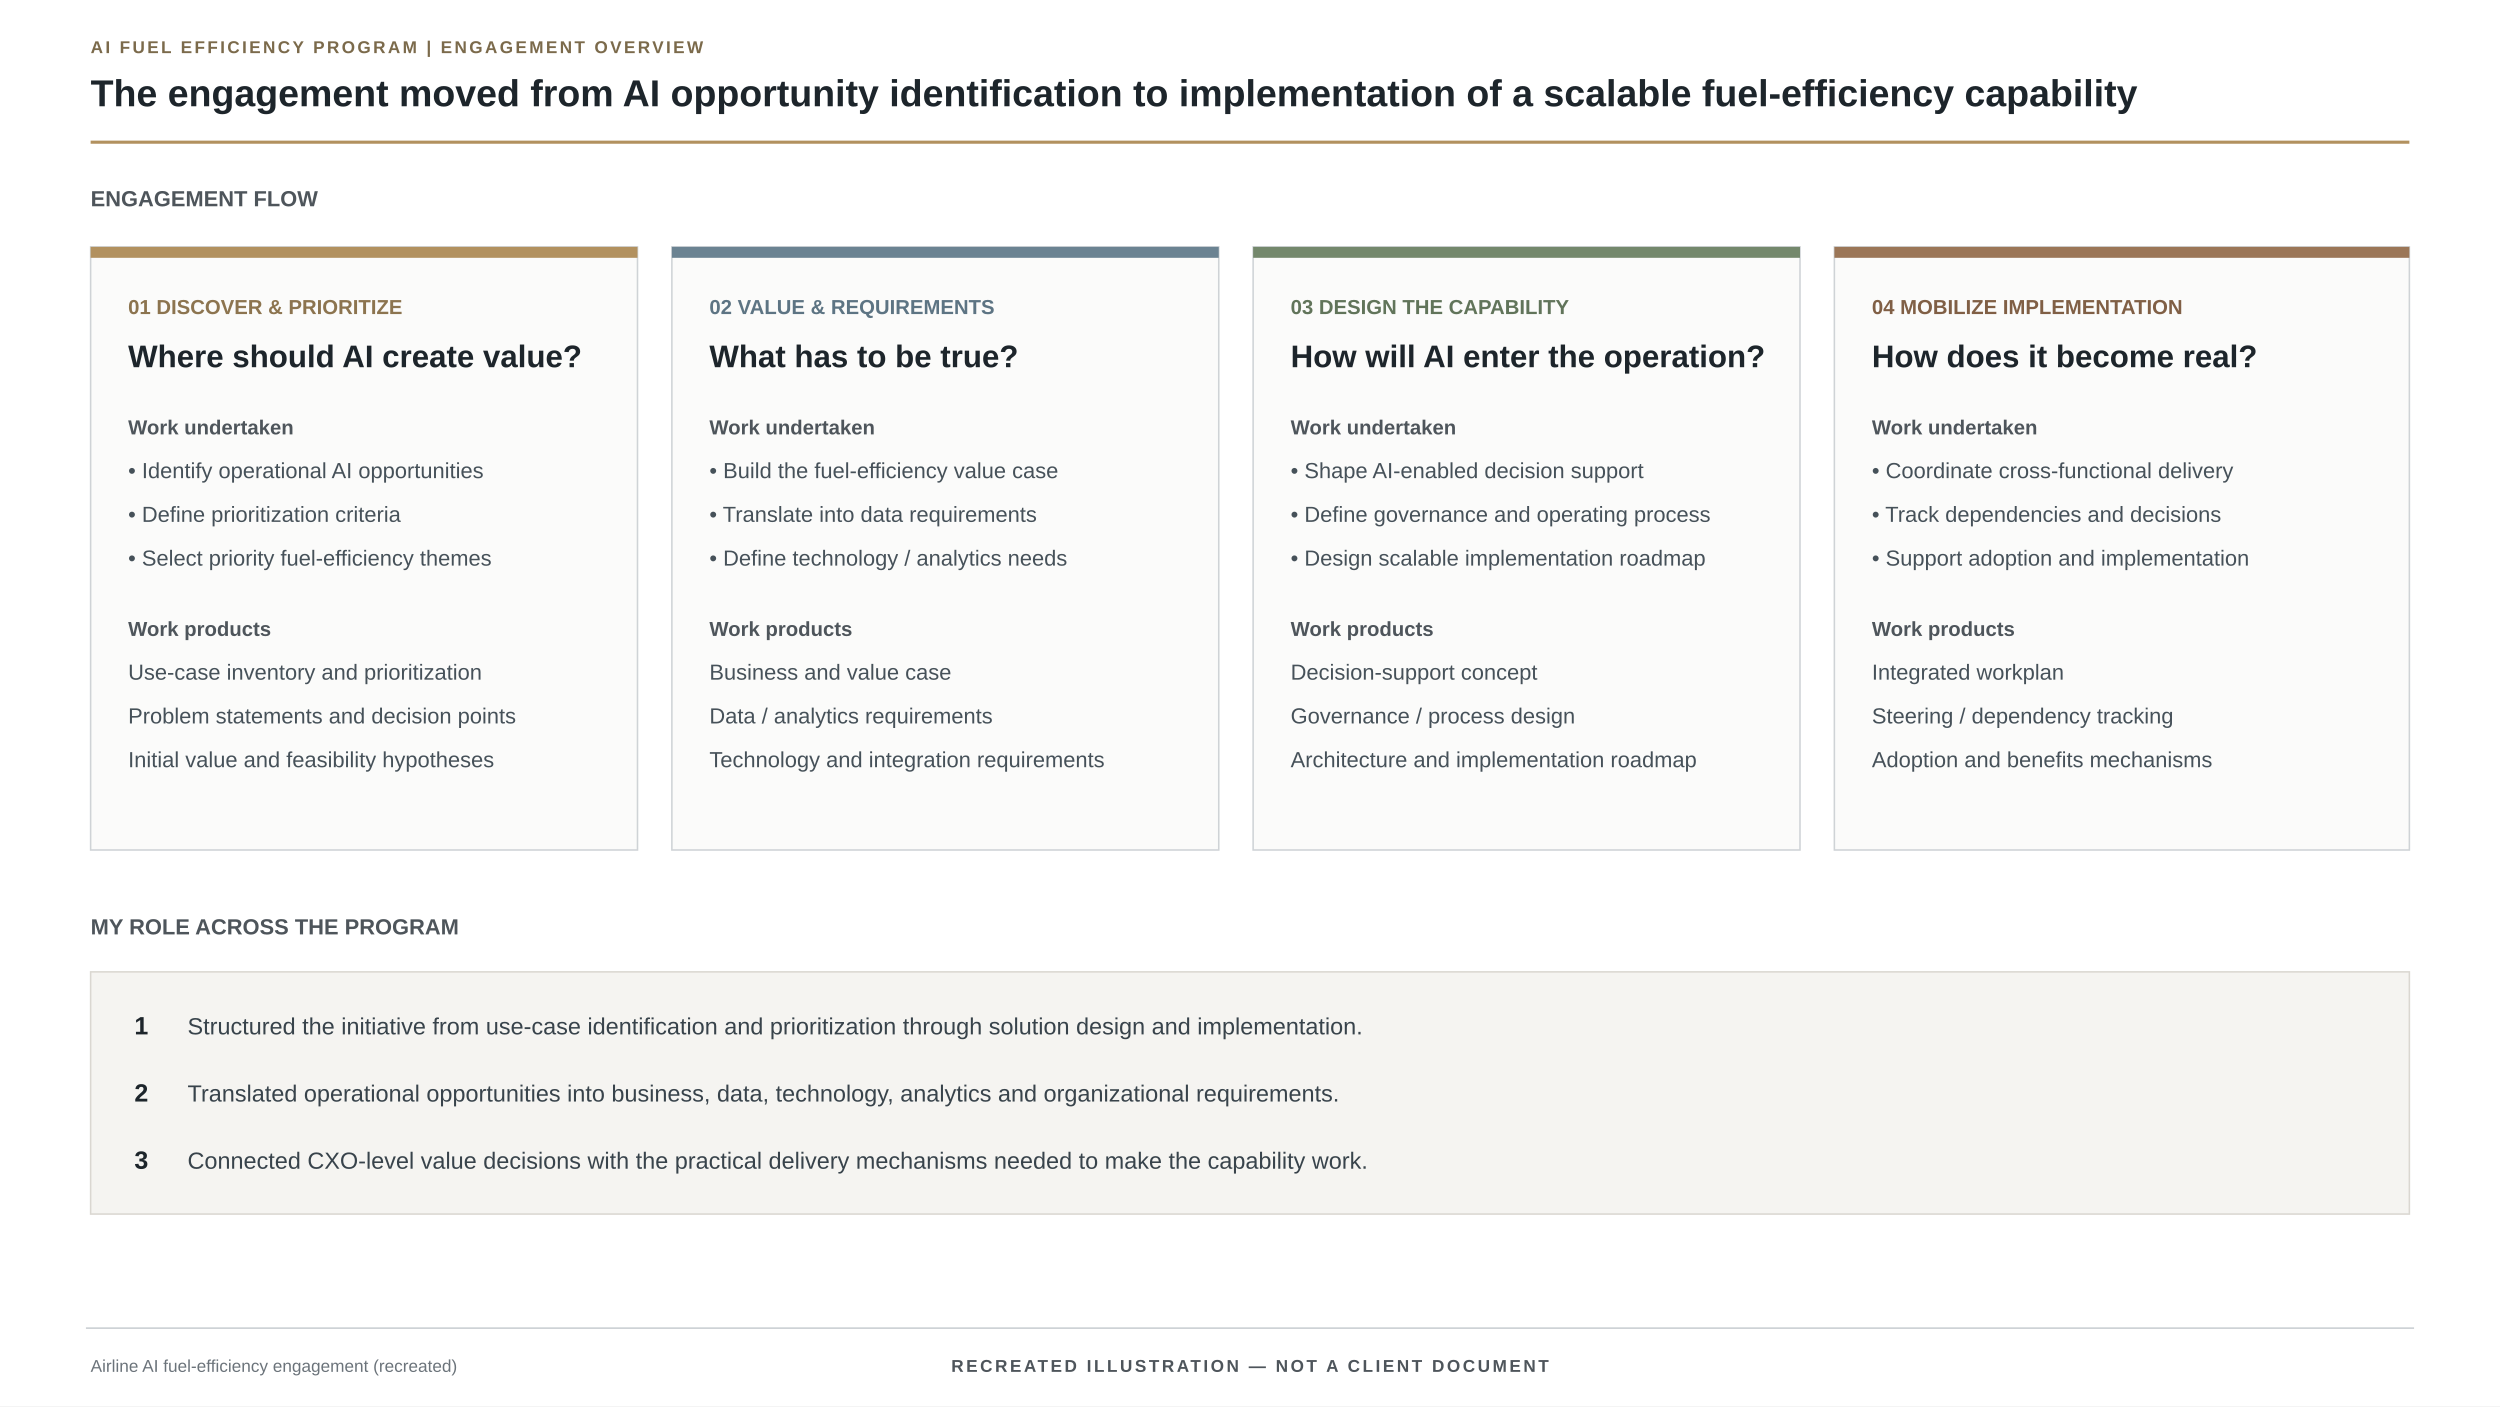
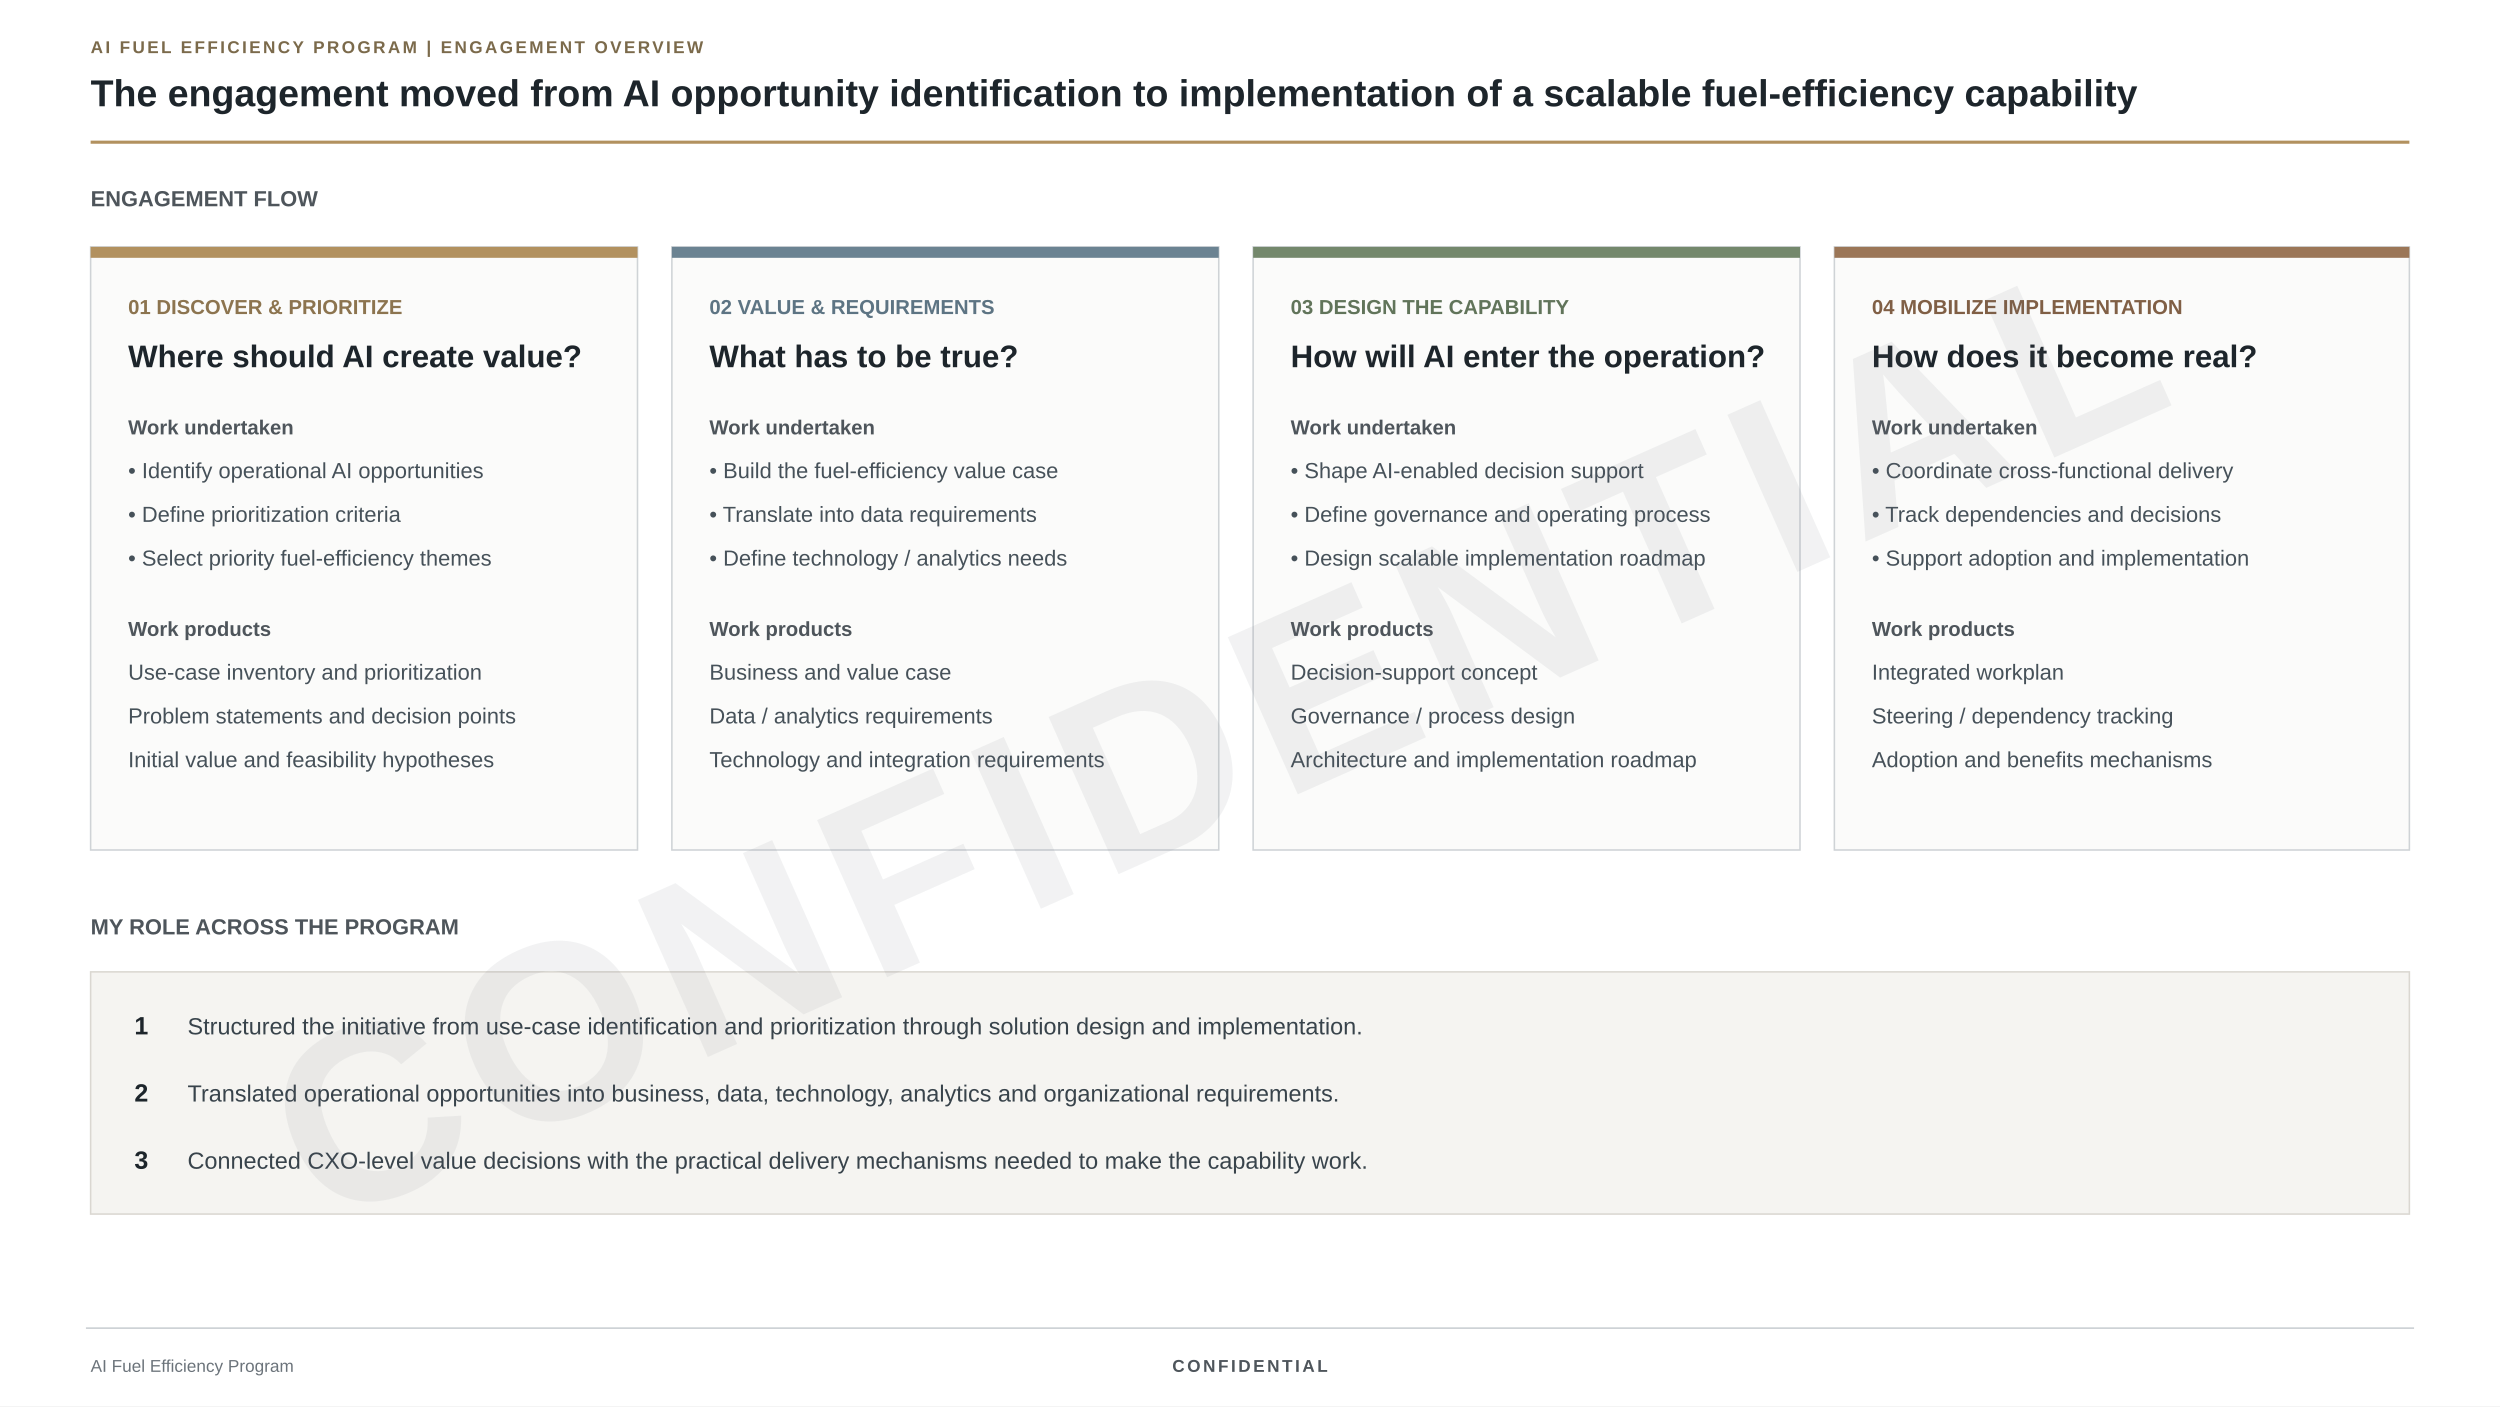
<svg xmlns="http://www.w3.org/2000/svg" width="1600" height="900" viewBox="0 0 1600 900">
  <rect width="1600" height="900" fill="#ffffff" />
  <text x="58" y="34" font-family="Arial" font-size="11" font-weight="700" letter-spacing="1.5" fill="#7b6a4b">AI FUEL EFFICIENCY PROGRAM | ENGAGEMENT OVERVIEW</text>
  <text x="58" y="68" font-family="Arial" font-size="24" font-weight="700" fill="#1d252b">The engagement moved from AI opportunity identification to implementation of a scalable fuel-efficiency capability</text>
  <line x1="58" y1="91" x2="1542" y2="91" stroke="#b2915f" stroke-width="2" />
  <g font-family="Arial">
    <text x="58" y="132" font-size="14" font-weight="700" fill="#4e555b">ENGAGEMENT FLOW</text>
    <rect x="58" y="158" width="350" height="386" fill="#fbfbfa" stroke="#cfd3d6" />
    <rect x="58" y="158" width="350" height="7" fill="#b2915f" />
    <text x="82" y="201" font-size="13" font-weight="700" fill="#8c744f">01  DISCOVER &amp; PRIORITIZE</text>
    <text x="82" y="235" font-size="20" font-weight="700" fill="#1d252b">Where should AI create value?</text>
    <text x="82" y="278" font-size="13" font-weight="700" fill="#4e555b">Work undertaken</text>
    <text x="82" y="306" font-size="14" fill="#465159">• Identify operational AI opportunities</text>
    <text x="82" y="334" font-size="14" fill="#465159">• Define prioritization criteria</text>
    <text x="82" y="362" font-size="14" fill="#465159">• Select priority fuel-efficiency themes</text>
    <text x="82" y="407" font-size="13" font-weight="700" fill="#4e555b">Work products</text>
    <text x="82" y="435" font-size="14" fill="#465159">Use-case inventory and prioritization</text>
    <text x="82" y="463" font-size="14" fill="#465159">Problem statements and decision points</text>
    <text x="82" y="491" font-size="14" fill="#465159">Initial value and feasibility hypotheses</text>
    <rect x="430" y="158" width="350" height="386" fill="#fbfbfa" stroke="#cfd3d6" />
    <rect x="430" y="158" width="350" height="7" fill="#6b8392" />
    <text x="454" y="201" font-size="13" font-weight="700" fill="#5d7483">02  VALUE &amp; REQUIREMENTS</text>
    <text x="454" y="235" font-size="20" font-weight="700" fill="#1d252b">What has to be true?</text>
    <text x="454" y="278" font-size="13" font-weight="700" fill="#4e555b">Work undertaken</text>
    <text x="454" y="306" font-size="14" fill="#465159">• Build the fuel-efficiency value case</text>
    <text x="454" y="334" font-size="14" fill="#465159">• Translate into data requirements</text>
    <text x="454" y="362" font-size="14" fill="#465159">• Define technology / analytics needs</text>
    <text x="454" y="407" font-size="13" font-weight="700" fill="#4e555b">Work products</text>
    <text x="454" y="435" font-size="14" fill="#465159">Business and value case</text>
    <text x="454" y="463" font-size="14" fill="#465159">Data / analytics requirements</text>
    <text x="454" y="491" font-size="14" fill="#465159">Technology and integration requirements</text>
    <rect x="802" y="158" width="350" height="386" fill="#fbfbfa" stroke="#cfd3d6" />
    <rect x="802" y="158" width="350" height="7" fill="#74886c" />
    <text x="826" y="201" font-size="13" font-weight="700" fill="#61745a">03  DESIGN THE CAPABILITY</text>
    <text x="826" y="235" font-size="20" font-weight="700" fill="#1d252b">How will AI enter the operation?</text>
    <text x="826" y="278" font-size="13" font-weight="700" fill="#4e555b">Work undertaken</text>
    <text x="826" y="306" font-size="14" fill="#465159">• Shape AI-enabled decision support</text>
    <text x="826" y="334" font-size="14" fill="#465159">• Define governance and operating process</text>
    <text x="826" y="362" font-size="14" fill="#465159">• Design scalable implementation roadmap</text>
    <text x="826" y="407" font-size="13" font-weight="700" fill="#4e555b">Work products</text>
    <text x="826" y="435" font-size="14" fill="#465159">Decision-support concept</text>
    <text x="826" y="463" font-size="14" fill="#465159">Governance / process design</text>
    <text x="826" y="491" font-size="14" fill="#465159">Architecture and implementation roadmap</text>
    <rect x="1174" y="158" width="368" height="386" fill="#fbfbfa" stroke="#cfd3d6" />
    <rect x="1174" y="158" width="368" height="7" fill="#9b7657" />
    <text x="1198" y="201" font-size="13" font-weight="700" fill="#805f45">04  MOBILIZE IMPLEMENTATION</text>
    <text x="1198" y="235" font-size="20" font-weight="700" fill="#1d252b">How does it become real?</text>
    <text x="1198" y="278" font-size="13" font-weight="700" fill="#4e555b">Work undertaken</text>
    <text x="1198" y="306" font-size="14" fill="#465159">• Coordinate cross-functional delivery</text>
    <text x="1198" y="334" font-size="14" fill="#465159">• Track dependencies and decisions</text>
    <text x="1198" y="362" font-size="14" fill="#465159">• Support adoption and implementation</text>
    <text x="1198" y="407" font-size="13" font-weight="700" fill="#4e555b">Work products</text>
    <text x="1198" y="435" font-size="14" fill="#465159">Integrated workplan</text>
    <text x="1198" y="463" font-size="14" fill="#465159">Steering / dependency tracking</text>
    <text x="1198" y="491" font-size="14" fill="#465159">Adoption and benefits mechanisms</text>
    <text x="58" y="598" font-size="14" font-weight="700" fill="#4e555b">MY ROLE ACROSS THE PROGRAM</text>
    <rect x="58" y="622" width="1484" height="155" fill="#f5f4f1" stroke="#dad7d1" />
    <text x="86" y="662" font-size="16" font-weight="700" fill="#1d252b">1</text>
    <text x="120" y="662" font-size="15" fill="#38434b">Structured the initiative from use-case identification and prioritization through solution design and implementation.</text>
    <text x="86" y="705" font-size="16" font-weight="700" fill="#1d252b">2</text>
    <text x="120" y="705" font-size="15" fill="#38434b">Translated operational opportunities into business, data, technology, analytics and organizational requirements.</text>
    <text x="86" y="748" font-size="16" font-weight="700" fill="#1d252b">3</text>
    <text x="120" y="748" font-size="15" fill="#38434b">Connected CXO-level value decisions with the practical delivery mechanisms needed to make the capability work.</text>
  </g>
  <line x1="55" y1="850" x2="1545" y2="850" stroke="#c9ced2" stroke-width="1" />
-   <text x="58" y="878" font-family="Arial" font-size="11" fill="#6b737a">Airline AI fuel-efficiency engagement (recreated)</text>
-   <text x="800" y="878" text-anchor="middle" font-family="Arial" font-size="11" font-weight="700" letter-spacing="1.6" fill="#4e555b">RECREATED ILLUSTRATION — NOT A CLIENT DOCUMENT</text>
+   <text x="58" y="878" font-family="Arial" font-size="11" fill="#6b737a">AI Fuel Efficiency Program</text>
+   <text x="800" y="878" text-anchor="middle" font-family="Arial" font-size="11" font-weight="700" letter-spacing="1.6" fill="#4e555b">CONFIDENTIAL</text>
+   <text data-watermark="confidential" x="800" y="522" text-anchor="middle" font-family="Arial, Helvetica, sans-serif" font-size="160" font-weight="700" letter-spacing="10" fill="#5d6670" opacity="0.085" transform="rotate(-24 800 522)">CONFIDENTIAL</text>
</svg>
